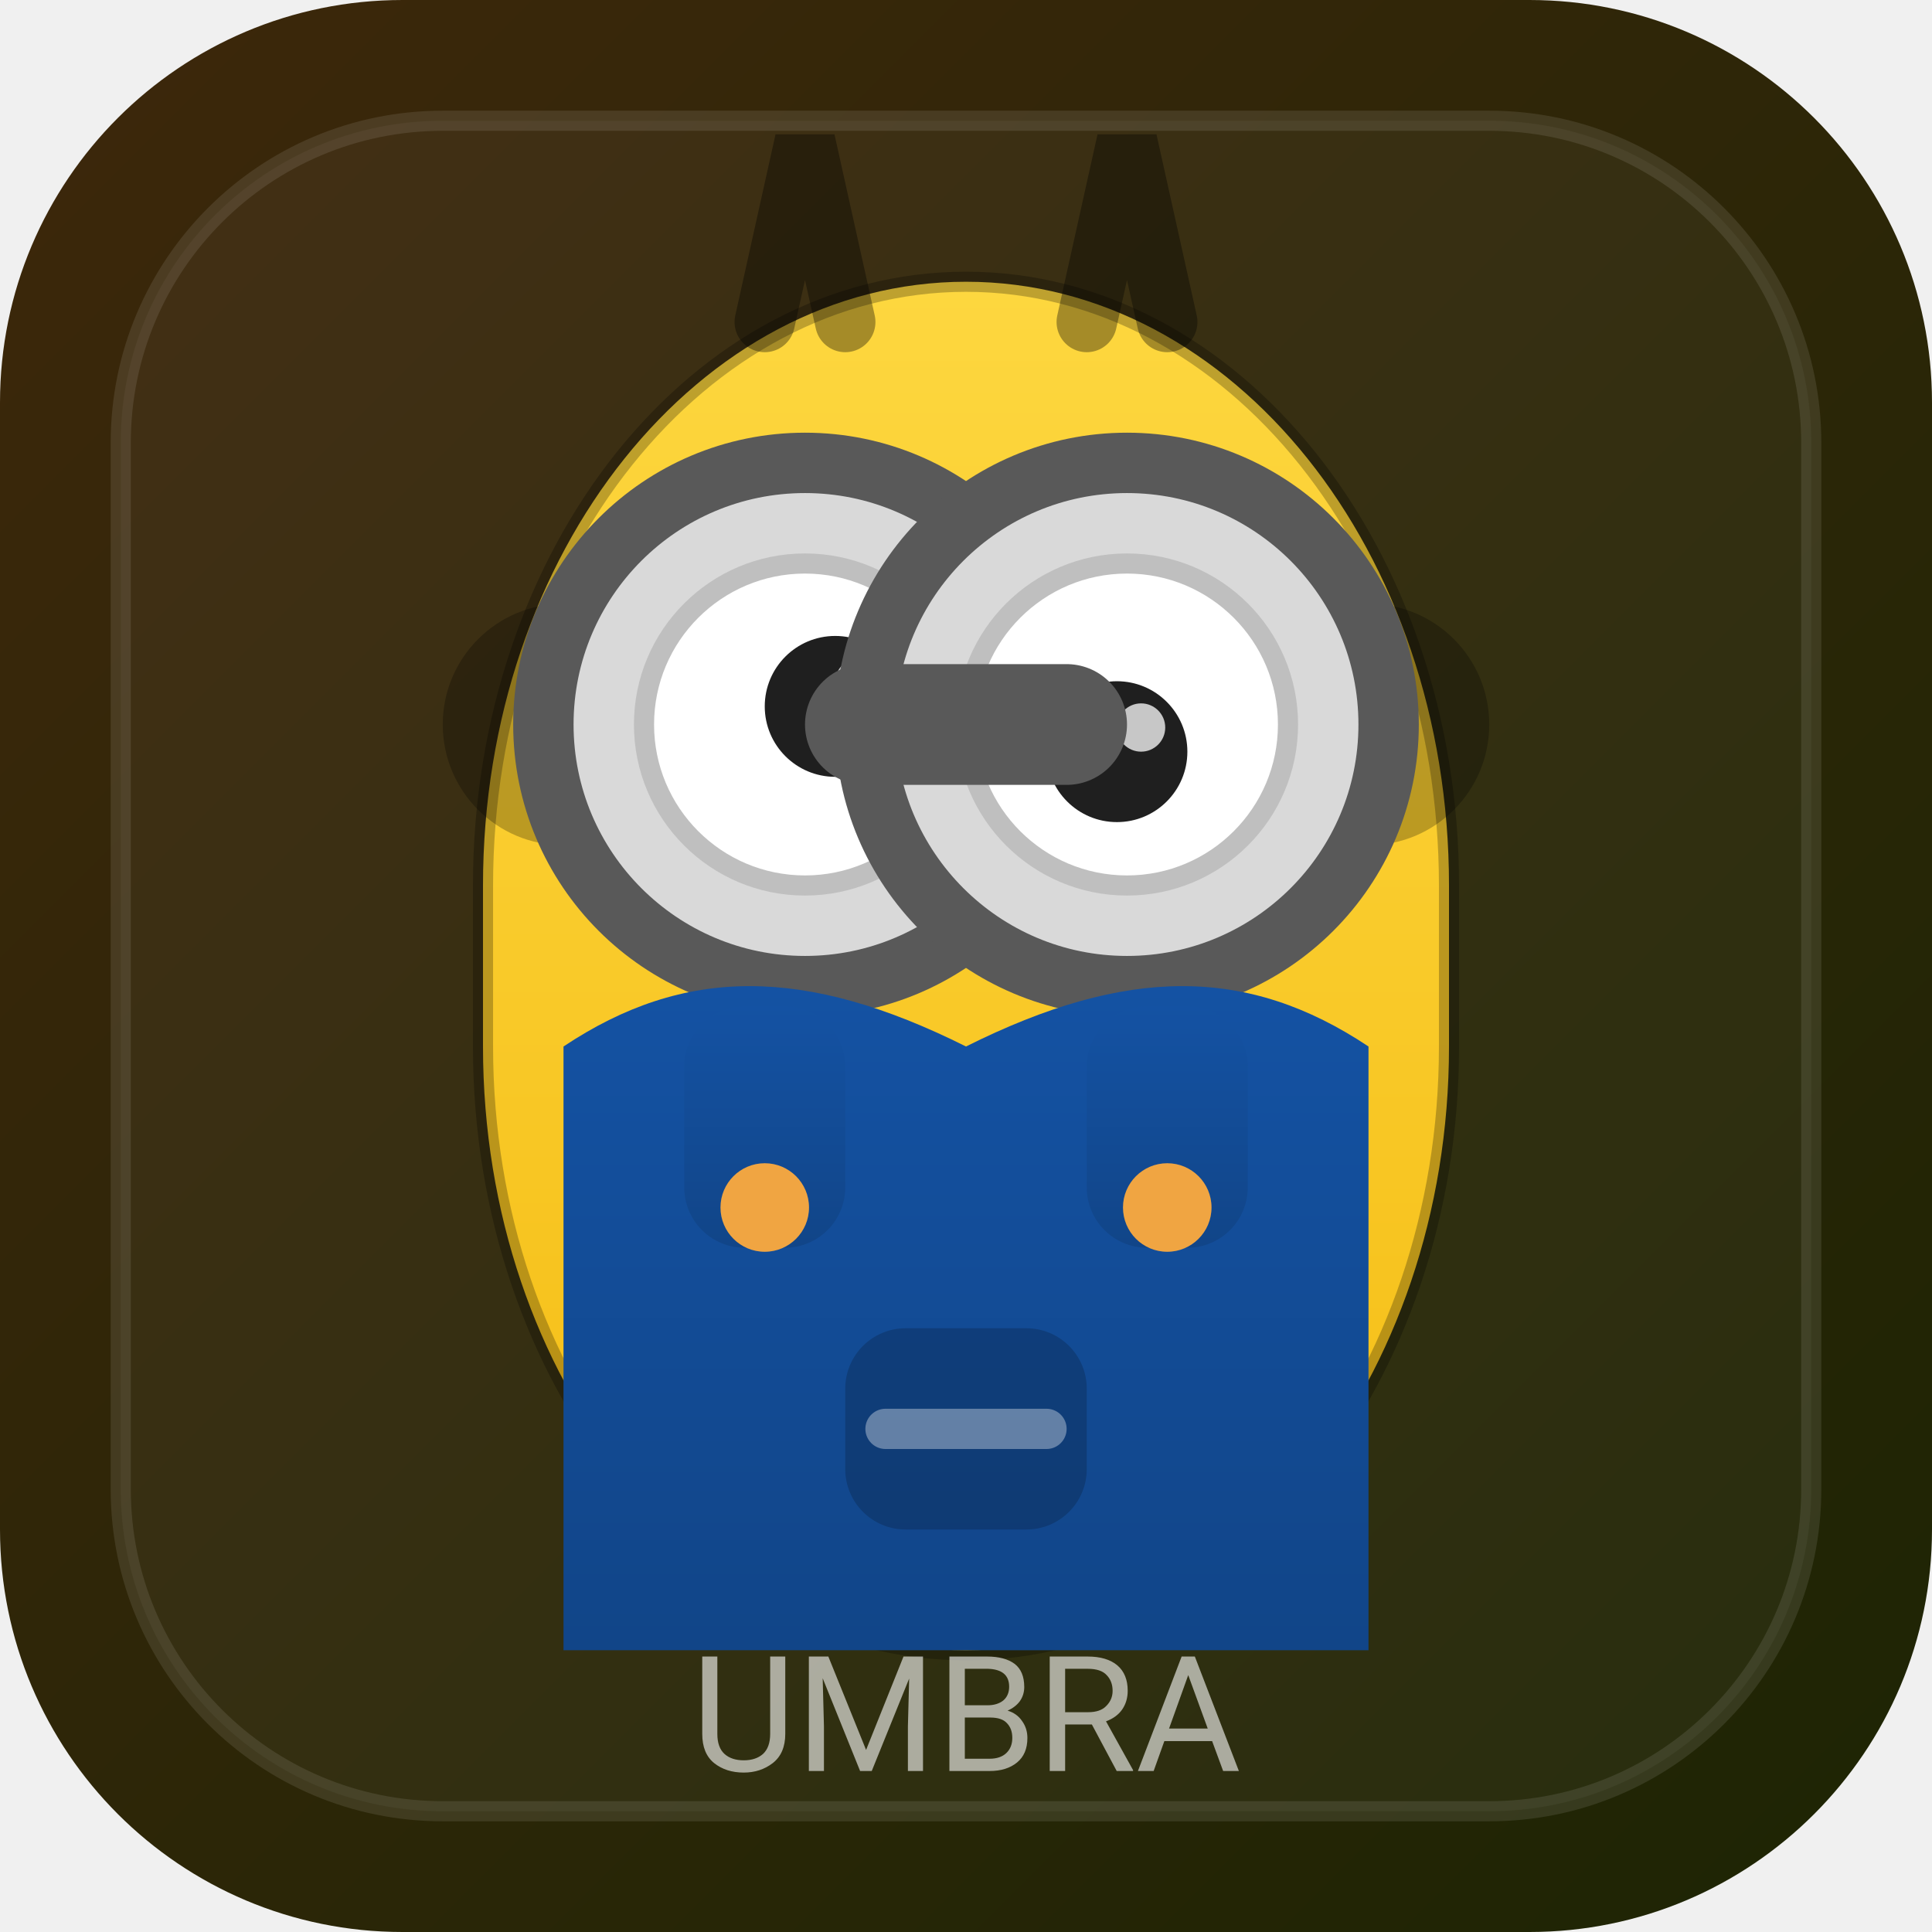
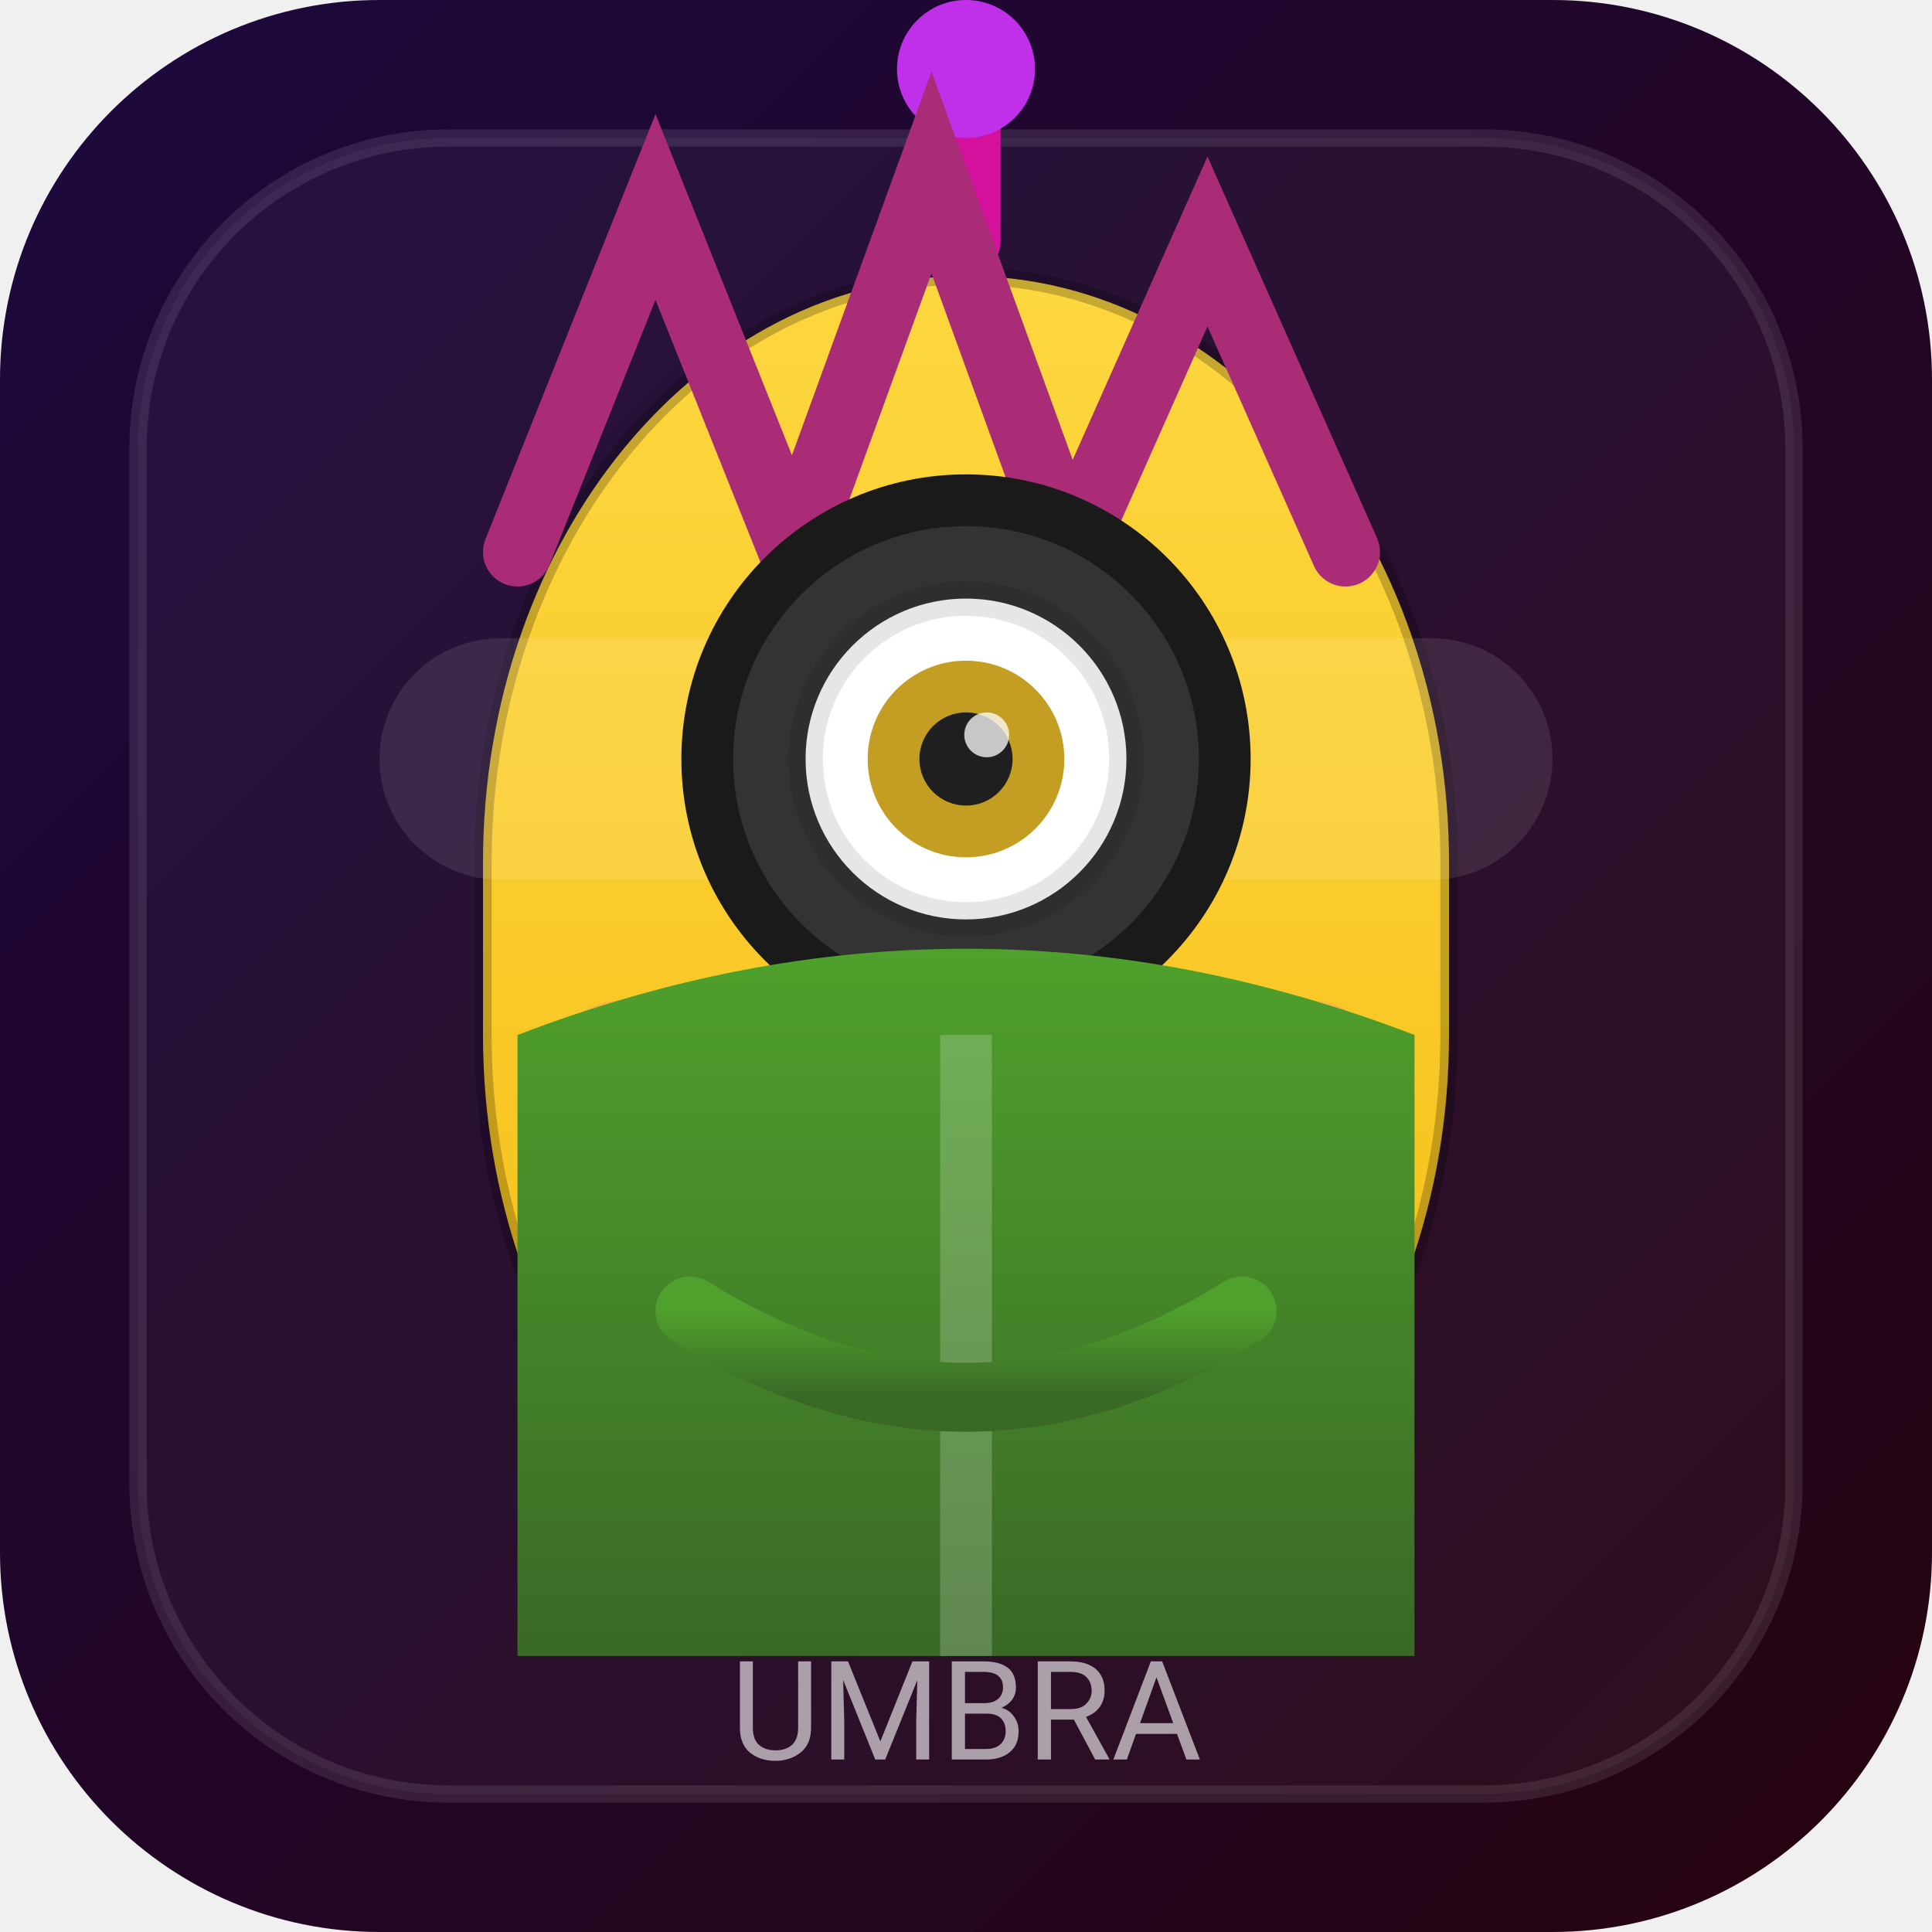
- <svg xmlns="http://www.w3.org/2000/svg" width="96" height="96" viewBox="0 0 96 96">
+ <svg xmlns="http://www.w3.org/2000/svg" width="112" height="112" viewBox="0 0 112 112">
  <defs>
    <linearGradient id="bg" x1="0" y1="0" x2="1" y2="1">
-       <stop offset="0" stop-color="hsl(34 70% 14%)" />
-       <stop offset="1" stop-color="hsl(74 80% 8%)" />
+       <stop offset="0" stop-color="hsl(261 75% 14%)" />
+       <stop offset="1" stop-color="hsl(338 85% 8%)" />
    </linearGradient>
    <linearGradient id="body" x1="0" y1="0" x2="0" y2="1">
      <stop offset="0" stop-color="hsl(48 98% 62%)" />
      <stop offset="1" stop-color="hsl(45 92% 52%)" />
    </linearGradient>
-     <linearGradient id="denim" x1="0" y1="0" x2="0" y2="1">
-       <stop offset="0" stop-color="hsl(214 78% 36%)" />
-       <stop offset="1" stop-color="hsl(214 78% 30%)" />
+     <linearGradient id="outfit" x1="0" y1="0" x2="0" y2="1">
+       <stop offset="0" stop-color="hsl(102 57% 40%)" />
+       <stop offset="1" stop-color="hsl(102 47% 28%)" />
    </linearGradient>
  </defs>
-   <rect x="0" y="0" width="96" height="96" rx="20" fill="url(#bg)" />
-   <rect x="6" y="6" width="84" height="84" rx="16" fill="rgba(255,255,255,0.04)" stroke="rgba(255,255,255,0.10)" />
-   <rect x="24" y="14" width="48" height="68" rx="30" fill="url(#body)" stroke="rgba(0,0,0,0.25)" />
-   <path d="M 38 16 L 40 7 L 42 16 M 54 16 L 56 7 L 58 16" stroke="rgba(0,0,0,0.35)" stroke-width="3" stroke-linecap="round" fill="none" />
-   <rect x="22" y="30" width="52" height="12" rx="6" fill="rgba(0,0,0,0.25)" />
-   <circle cx="40" cy="36" r="13" fill="hsl(0 0% 85%)" stroke="hsl(0 0% 35%)" stroke-width="3" />
-   <circle cx="40" cy="36" r="8" fill="white" stroke="hsl(0 0% 75%)" stroke-width="1" />
-   <circle cx="41.5" cy="35.1" r="3.5" fill="hsl(0 0% 12%)" />
-   <circle cx="42.7" cy="33.9" r="1.2" fill="rgba(255,255,255,0.75)" />
-   <circle cx="56" cy="36" r="13" fill="hsl(0 0% 85%)" stroke="hsl(0 0% 35%)" stroke-width="3" />
-   <circle cx="56" cy="36" r="8" fill="white" stroke="hsl(0 0% 75%)" stroke-width="1" />
-   <circle cx="55.5" cy="37.35" r="3.5" fill="hsl(0 0% 12%)" />
-   <circle cx="56.7" cy="36.15" r="1.2" fill="rgba(255,255,255,0.75)" />
-   <path d="M 53 36 L 43 36" stroke="hsl(0 0% 35%)" stroke-width="6" stroke-linecap="round" />
-   <path d="M 40 60 Q 48 59 56 60" stroke="rgba(0,0,0,0.45)" stroke-width="3" stroke-linecap="round" fill="none" />
-   <path d="M 28 52 C 34 48 40 48 48 52 C 56 48 62 48 68 52 L 68 82 L 28 82 Z" fill="url(#denim)" />
-   <rect x="34" y="50" width="8" height="12" rx="3" fill="url(#denim)" />
-   <rect x="54" y="50" width="8" height="12" rx="3" fill="url(#denim)" />
-   <circle cx="38" cy="60" r="2.2" fill="hsl(34 85% 60%)" />
-   <circle cx="58" cy="60" r="2.2" fill="hsl(34 85% 60%)" />
-   <rect x="42" y="66" width="12" height="10" rx="3" fill="rgba(0,0,0,0.18)" />
-   <path d="M 44 71 L 52 71" stroke="rgba(255,255,255,0.35)" stroke-width="2" stroke-linecap="round" />
-   <text x="48" y="88" text-anchor="middle" font-family="ui-sans-serif, system-ui, -apple-system, Segoe UI, Roboto, Helvetica, Arial" font-size="8" fill="rgba(255,255,255,0.60)">UMBRA</text>
+   <rect x="0" y="0" width="112" height="112" rx="22" fill="url(#bg)" />
+   <rect x="8" y="8" width="96" height="96" rx="18" fill="rgba(255,255,255,0.04)" stroke="rgba(255,255,255,0.10)" />
+   <path d="M 56 14 L 56 4" stroke="hsl(317 85% 45%)" stroke-width="4" stroke-linecap="round" />
+   <circle cx="56" cy="4" r="4" fill="hsl(287 80% 55%)" />
+   <rect x="28" y="16" width="56" height="78" rx="34" fill="url(#body)" stroke="rgba(0,0,0,0.22)" />
+   <path d="M 30 32 L 38 12 L 46 32 L 54 10 L 62 32 L 70 14 L 78 32" stroke="hsl(325 59% 42%)" stroke-width="4" stroke-linecap="round" fill="none" />
+   <rect x="22" y="37" width="68" height="14" rx="7" fill="rgba(255,255,255,0.10)" />
+   <circle cx="56" cy="44" r="15" fill="hsl(0 0% 20%)" stroke="hsl(0 0% 10%)" stroke-width="3" />
+   <circle cx="56" cy="44" r="9.3" fill="white" stroke="rgba(0,0,0,0.10)" stroke-width="2" />
+   <circle cx="56" cy="44" r="5.7" fill="hsl(46 70% 45%)" />
+   <circle cx="56" cy="44" r="2.7" fill="hsl(0 0% 12%)" />
+   <circle cx="57.2" cy="42.6" r="1.3" fill="rgba(255,255,255,0.75)" />
+   <circle cx="36" cy="62" r="4" fill="rgba(255,120,150,0.25)" />
+   <circle cx="76" cy="62" r="4" fill="rgba(255,120,150,0.25)" />
+   <path d="M 42 68 Q 52 64 56 68 Q 60 72 70 68" stroke="rgba(0,0,0,0.45)" stroke-width="3" stroke-linecap="round" fill="none" />
+   <path d="M 30 60 Q 56 50 82 60 L 82 96 L 30 96 Z" fill="url(#outfit)" />
+   <path d="M 56 60 L 56 96" stroke="rgba(255,255,255,0.20)" stroke-width="3" />
+   <path d="M 40 76 Q 56 86 72 76" stroke="url(#outfit)" stroke-width="4" stroke-linecap="round" fill="none" />
+   <text x="56" y="102" text-anchor="middle" font-family="ui-sans-serif, system-ui, -apple-system, Segoe UI, Roboto, Helvetica, Arial" font-size="8" fill="rgba(255,255,255,0.60)">UMBRA</text>
</svg>
